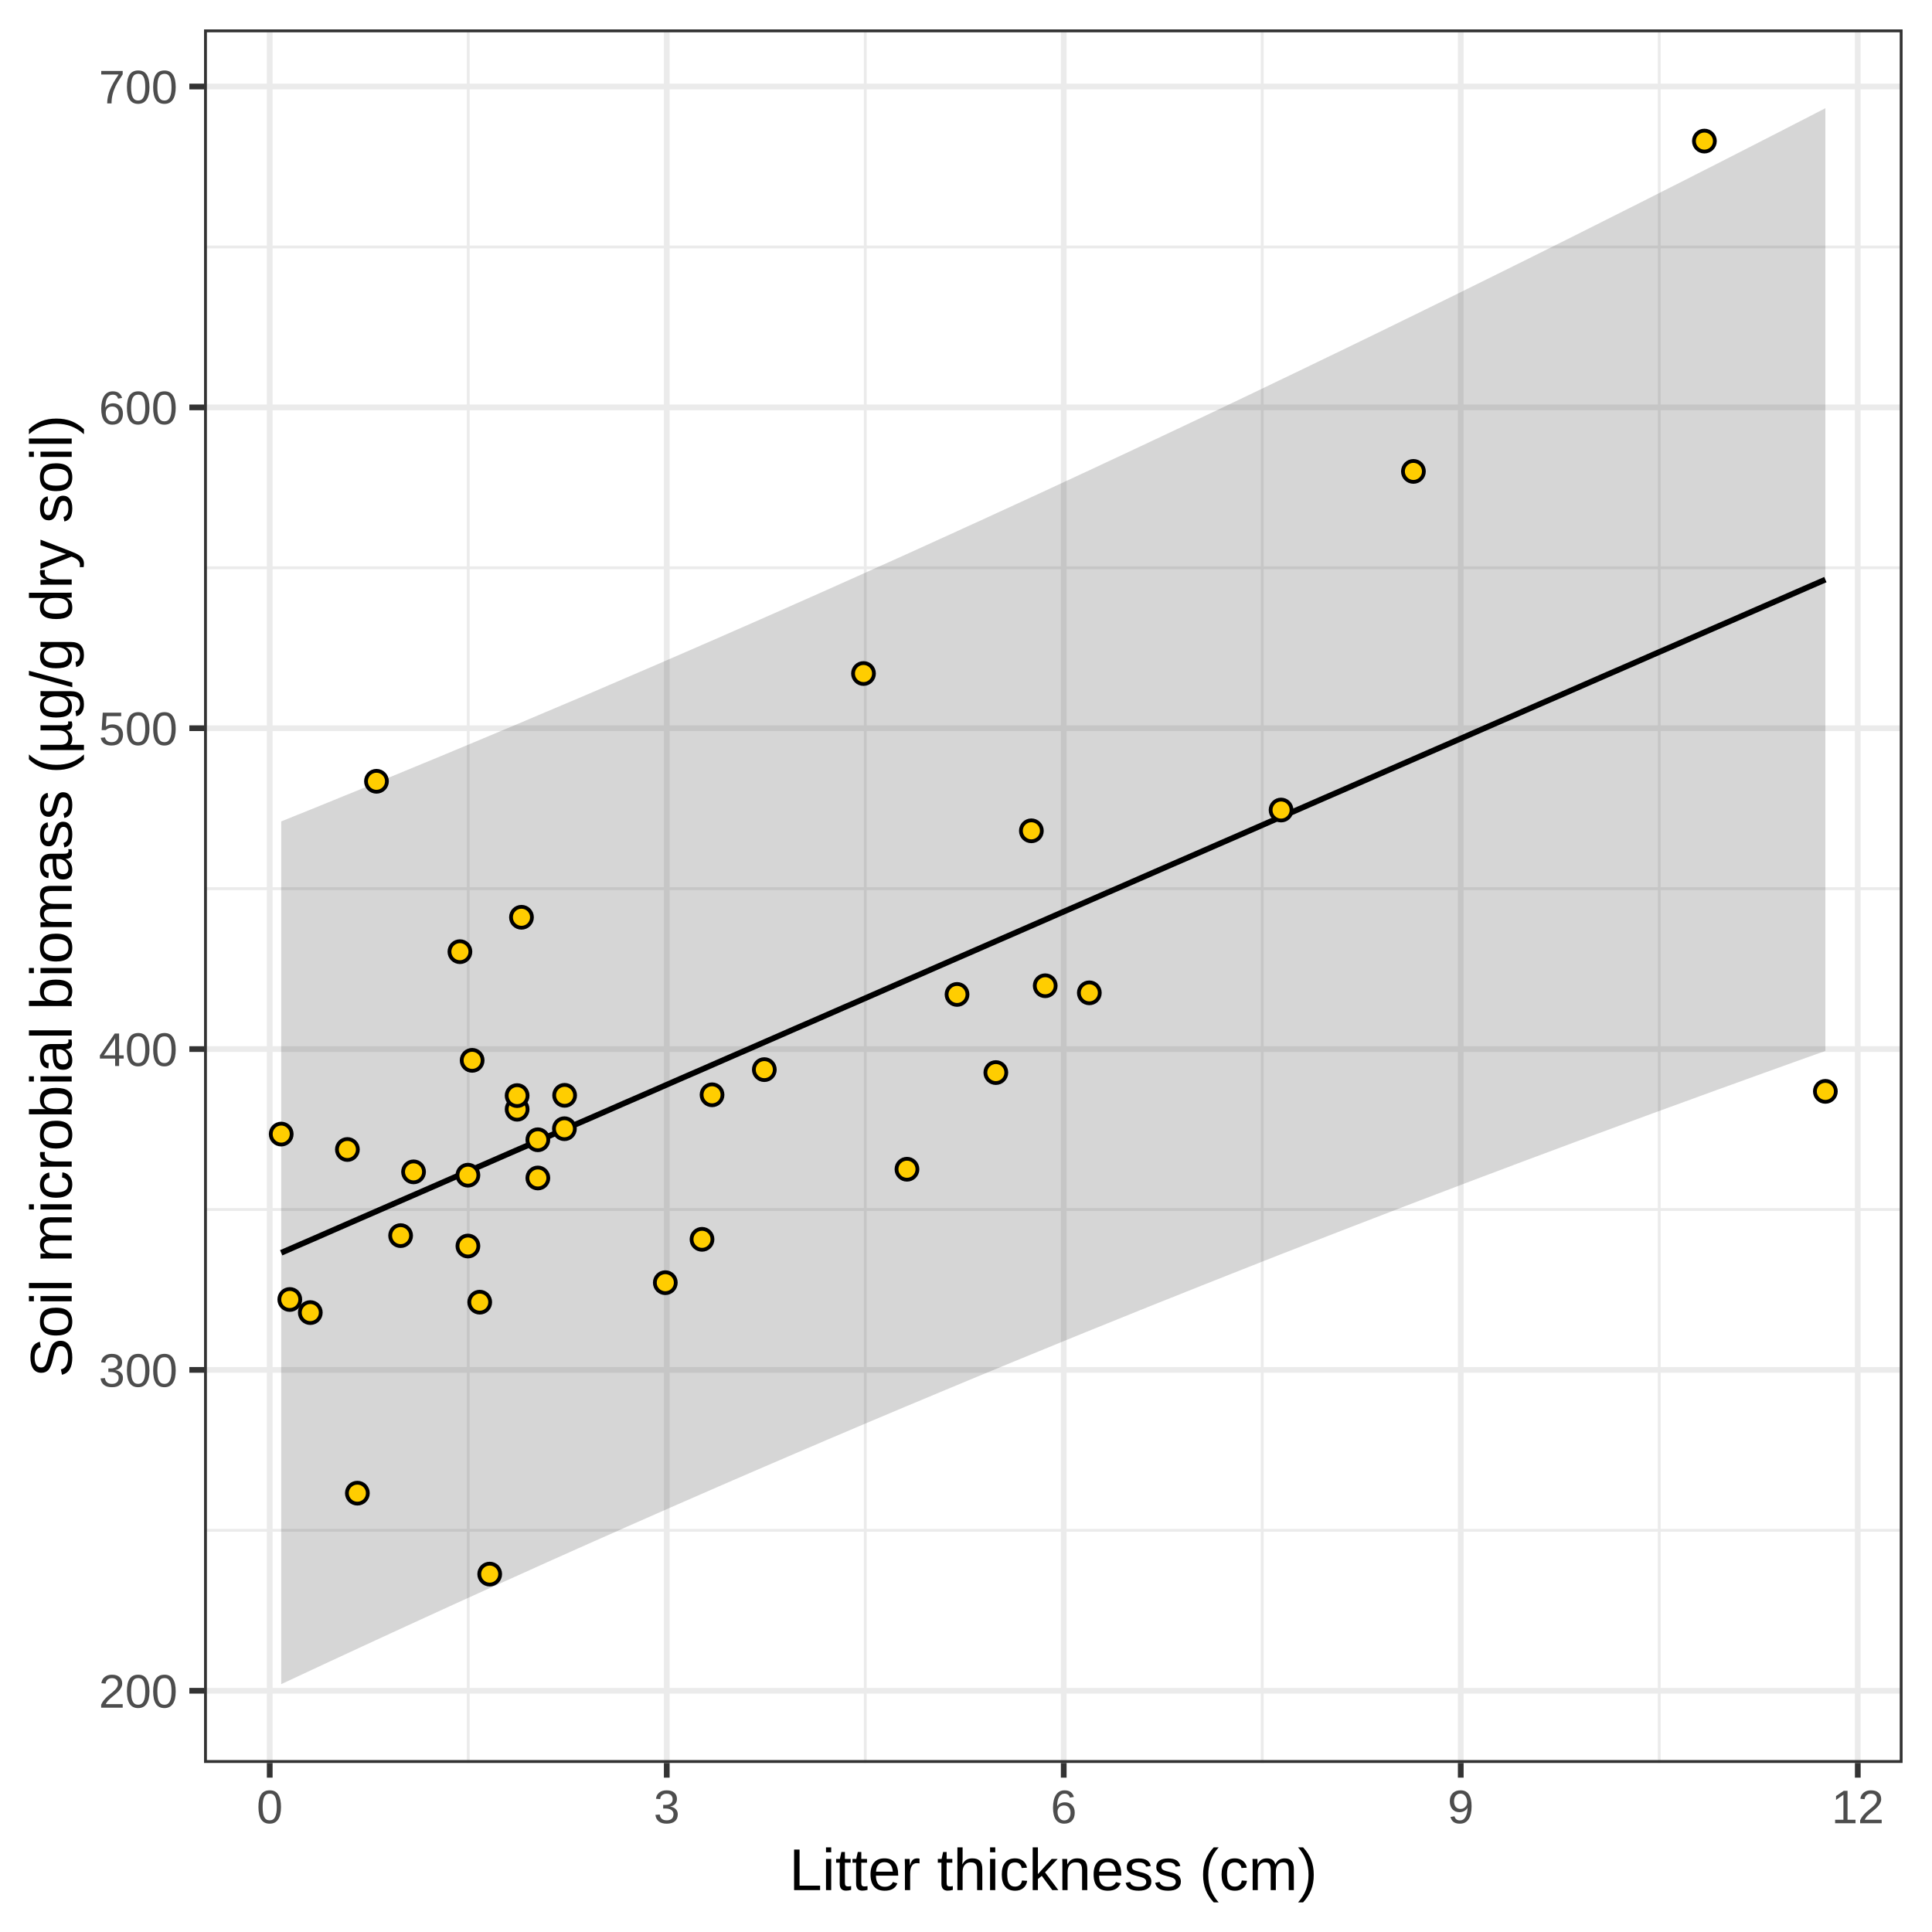
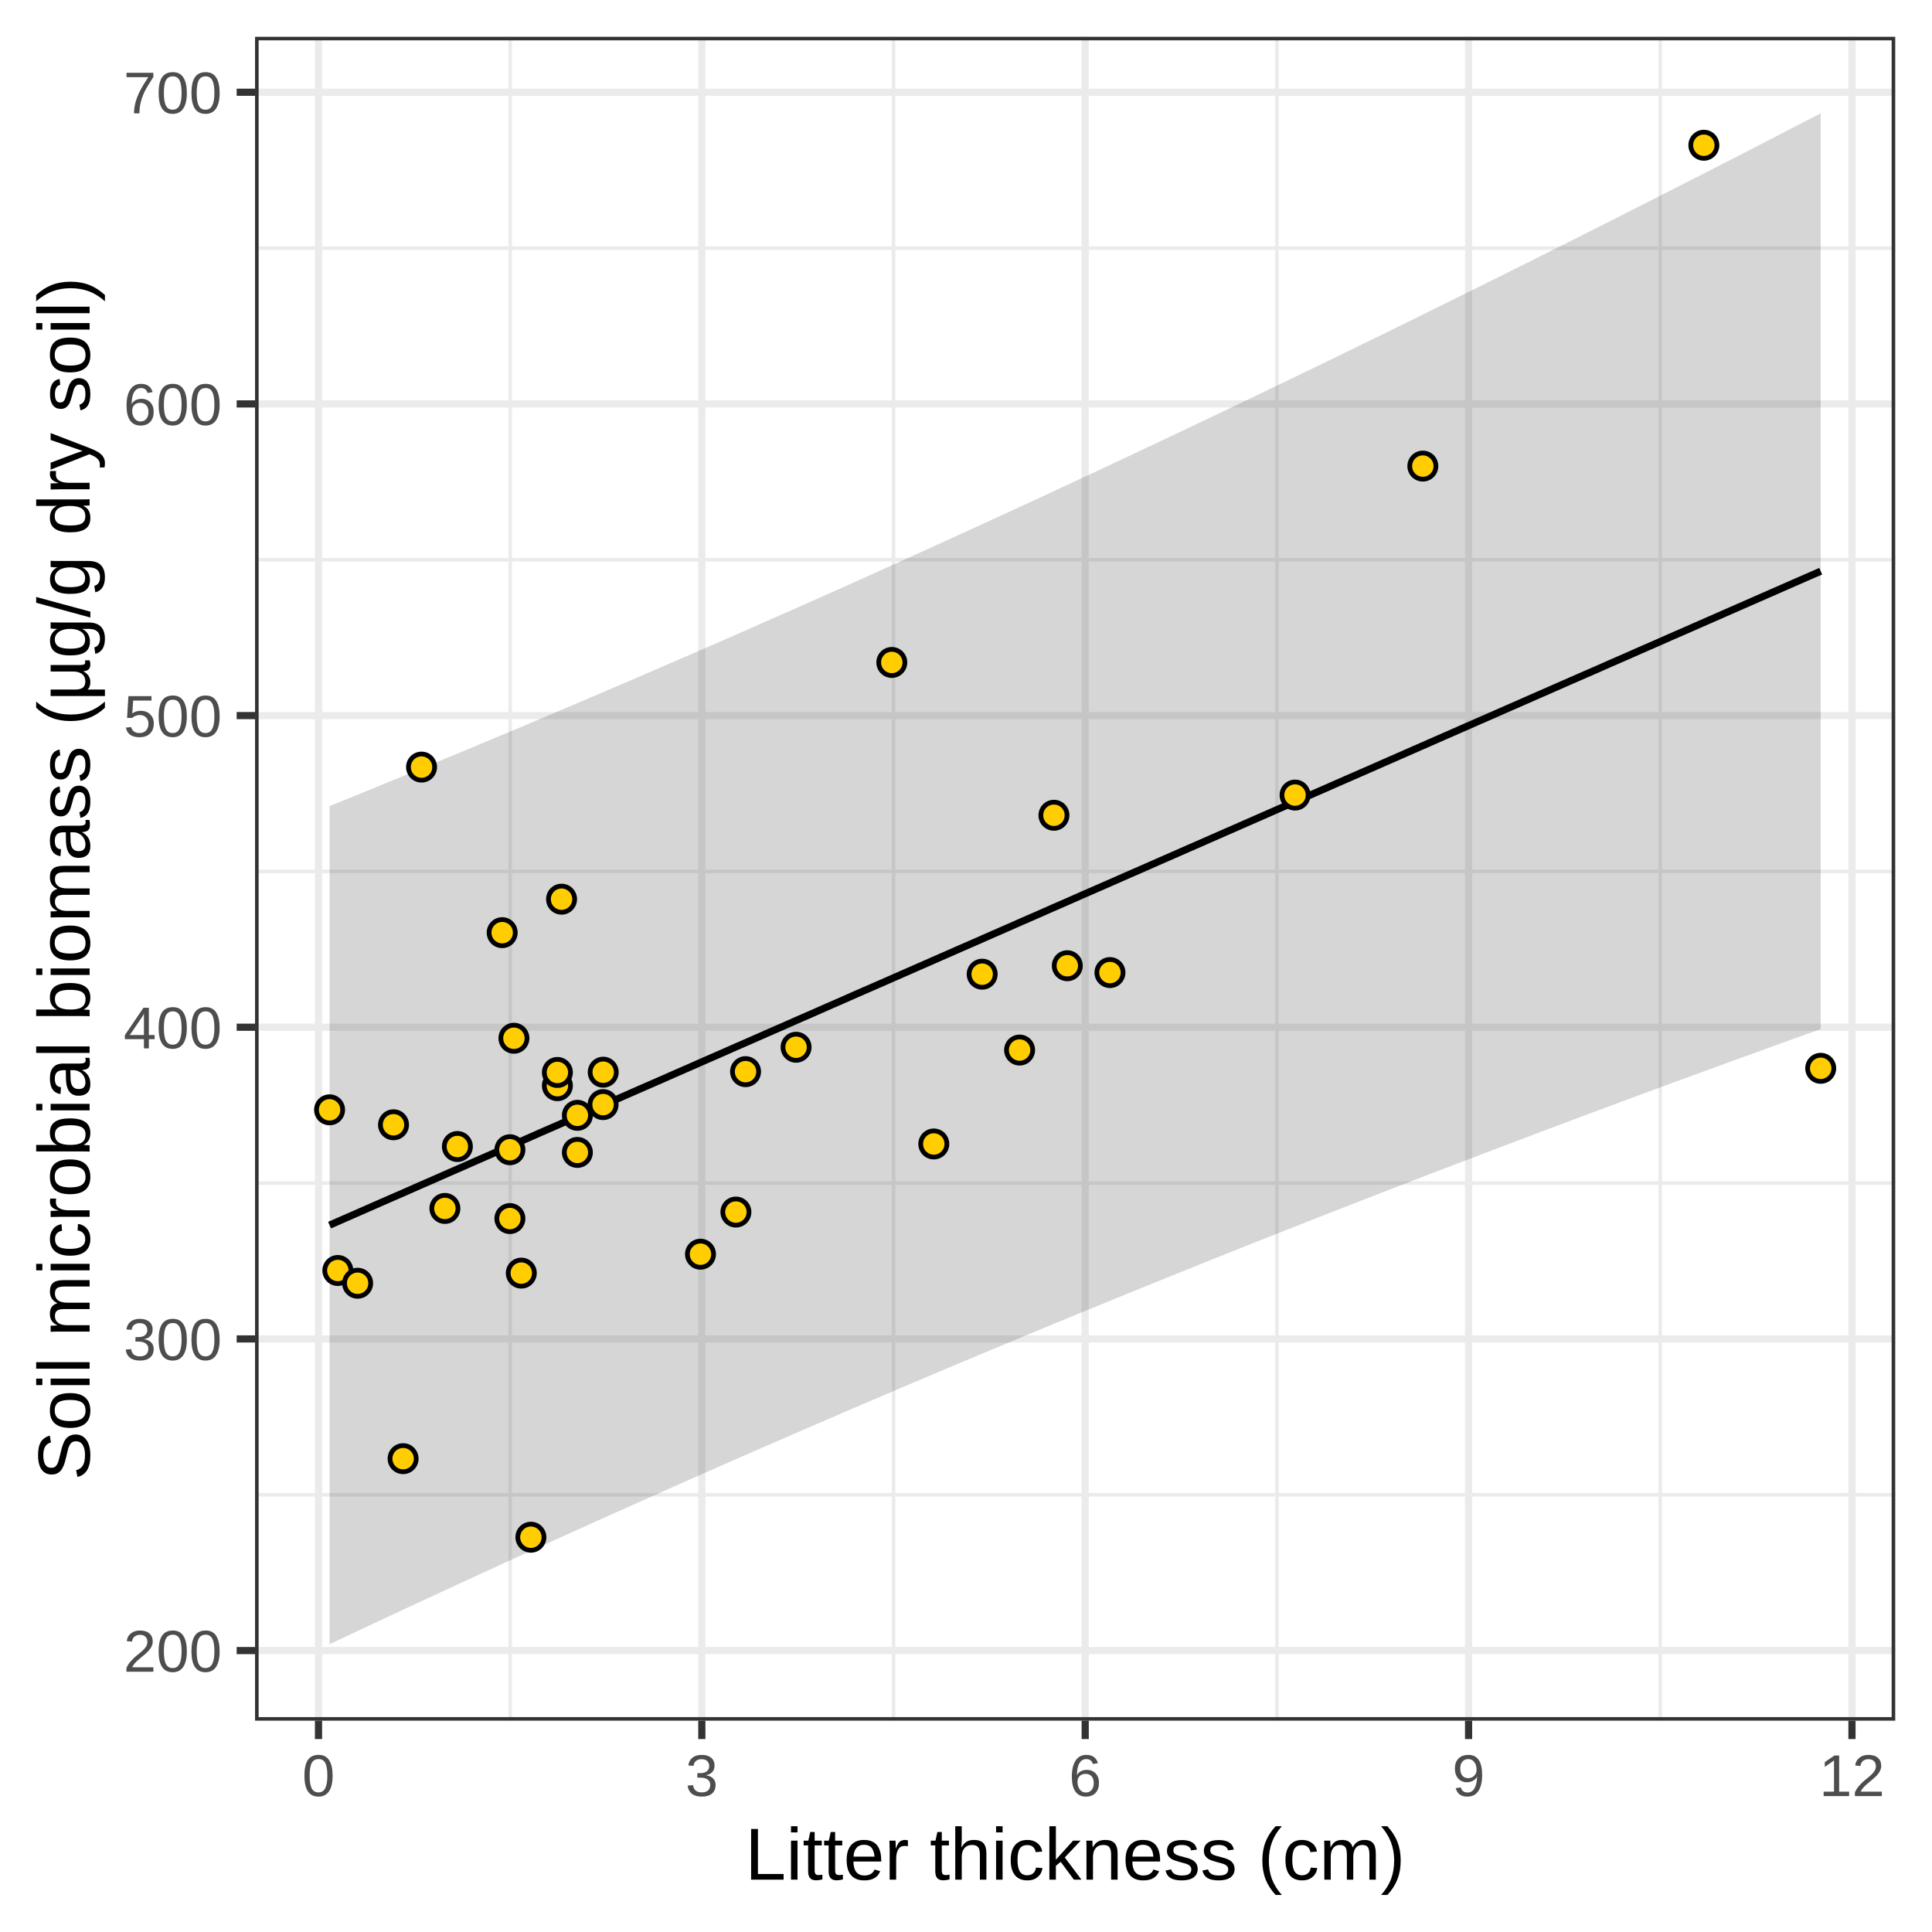
- <svg xmlns="http://www.w3.org/2000/svg" width="360.00pt" height="360.00pt" viewBox="0 0 360.00 360.00">
+ <svg xmlns="http://www.w3.org/2000/svg" width="288.00pt" height="288.00pt" viewBox="0 0 288.00 288.00">
  <g class="svglite">
    <defs>
      <style type="text/css">
    .svglite line, .svglite polyline, .svglite polygon, .svglite path, .svglite rect, .svglite circle {
      fill: none;
      stroke: #000000;
      stroke-linecap: round;
      stroke-linejoin: round;
      stroke-miterlimit: 10.00;
    }
    .svglite text {
      white-space: pre;
    }
    .svglite g.glyphgroup path {
      fill: inherit;
      stroke: none;
    }
  </style>
    </defs>
    <rect width="100%" height="100%" style="stroke: none; fill: #FFFFFF;" />
    <defs>
-       <clipPath id="cpMC4wMHwzNjAuMDB8MC4wMHwzNjAuMDA=">
-         <rect x="0.00" y="0.00" width="360.00" height="360.00" />
+       <clipPath id="cpMC4wMHwyODguMDB8MC4wMHwyODguMDA=">
+         <rect x="0.00" y="0.00" width="288.00" height="288.00" />
      </clipPath>
    </defs>
-     <g clip-path="url(#cpMC4wMHwzNjAuMDB8MC4wMHwzNjAuMDA=)">
-       <rect x="0.00" y="0.00" width="360.00" height="360.00" style="stroke-width: 1.07; stroke: #FFFFFF; fill: #FFFFFF;" />
+     <g clip-path="url(#cpMC4wMHwyODguMDB8MC4wMHwyODguMDA=)">
+       <rect x="0.00" y="0.00" width="288.00" height="288.00" style="stroke-width: 1.07; stroke: #FFFFFF; fill: #FFFFFF;" />
    </g>
    <defs>
-       <clipPath id="cpMzguMDJ8MzU0LjUyfDUuNDh8MzI4LjUw">
-         <rect x="38.02" y="5.48" width="316.50" height="323.02" />
+       <clipPath id="cpMzguMDJ8MjgyLjUyfDUuNDh8MjU2LjUw">
+         <rect x="38.02" y="5.48" width="244.50" height="251.02" />
      </clipPath>
    </defs>
-     <g clip-path="url(#cpMzguMDJ8MzU0LjUyfDUuNDh8MzI4LjUw)">
-       <rect x="38.02" y="5.48" width="316.50" height="323.02" style="stroke-width: 1.07; stroke: none; fill: #FFFFFF;" />
-       <polyline points="38.02,285.15 354.52,285.15 " style="stroke-width: 0.53; stroke: #EBEBEB; stroke-linecap: butt;" />
-       <polyline points="38.02,225.37 354.52,225.37 " style="stroke-width: 0.53; stroke: #EBEBEB; stroke-linecap: butt;" />
-       <polyline points="38.02,165.59 354.52,165.59 " style="stroke-width: 0.53; stroke: #EBEBEB; stroke-linecap: butt;" />
-       <polyline points="38.02,105.80 354.52,105.80 " style="stroke-width: 0.53; stroke: #EBEBEB; stroke-linecap: butt;" />
-       <polyline points="38.02,46.02 354.52,46.02 " style="stroke-width: 0.53; stroke: #EBEBEB; stroke-linecap: butt;" />
-       <polyline points="87.25,328.50 87.25,5.48 " style="stroke-width: 0.53; stroke: #EBEBEB; stroke-linecap: butt;" />
-       <polyline points="161.23,328.50 161.23,5.48 " style="stroke-width: 0.53; stroke: #EBEBEB; stroke-linecap: butt;" />
-       <polyline points="235.20,328.50 235.20,5.48 " style="stroke-width: 0.53; stroke: #EBEBEB; stroke-linecap: butt;" />
-       <polyline points="309.18,328.50 309.18,5.48 " style="stroke-width: 0.53; stroke: #EBEBEB; stroke-linecap: butt;" />
-       <polyline points="38.02,315.05 354.52,315.05 " style="stroke-width: 1.07; stroke: #EBEBEB; stroke-linecap: butt;" />
-       <polyline points="38.02,255.26 354.52,255.26 " style="stroke-width: 1.07; stroke: #EBEBEB; stroke-linecap: butt;" />
-       <polyline points="38.02,195.48 354.52,195.48 " style="stroke-width: 1.07; stroke: #EBEBEB; stroke-linecap: butt;" />
-       <polyline points="38.02,135.69 354.52,135.69 " style="stroke-width: 1.07; stroke: #EBEBEB; stroke-linecap: butt;" />
-       <polyline points="38.02,75.91 354.52,75.91 " style="stroke-width: 1.07; stroke: #EBEBEB; stroke-linecap: butt;" />
-       <polyline points="38.02,16.12 354.52,16.12 " style="stroke-width: 1.07; stroke: #EBEBEB; stroke-linecap: butt;" />
-       <polyline points="50.26,328.50 50.26,5.48 " style="stroke-width: 1.07; stroke: #EBEBEB; stroke-linecap: butt;" />
-       <polyline points="124.24,328.50 124.24,5.48 " style="stroke-width: 1.07; stroke: #EBEBEB; stroke-linecap: butt;" />
-       <polyline points="198.21,328.50 198.21,5.48 " style="stroke-width: 1.07; stroke: #EBEBEB; stroke-linecap: butt;" />
-       <polyline points="272.19,328.50 272.19,5.48 " style="stroke-width: 1.07; stroke: #EBEBEB; stroke-linecap: butt;" />
-       <polyline points="346.17,328.50 346.17,5.48 " style="stroke-width: 1.07; stroke: #EBEBEB; stroke-linecap: butt;" />
-       <polygon points="52.40,153.06 55.31,151.88 58.22,150.71 61.12,149.53 64.03,148.34 66.94,147.16 69.84,145.96 72.75,144.77 75.66,143.57 78.56,142.37 81.47,141.17 84.37,139.96 87.28,138.75 90.19,137.53 93.09,136.31 96.00,135.09 98.91,133.86 101.81,132.63 104.72,131.40 107.63,130.17 110.53,128.93 113.44,127.68 116.34,126.43 119.25,125.18 122.16,123.93 125.06,122.67 127.97,121.41 130.88,120.14 133.78,118.88 136.69,117.60 139.60,116.33 142.50,115.05 145.41,113.77 148.31,112.48 151.22,111.19 154.13,109.90 157.03,108.60 159.94,107.30 162.85,105.99 165.75,104.69 168.66,103.38 171.57,102.06 174.47,100.74 177.38,99.42 180.28,98.09 183.19,96.77 186.10,95.43 189.00,94.10 191.91,92.76 194.82,91.42 197.72,90.07 200.63,88.72 203.54,87.37 206.44,86.01 209.35,84.65 212.25,83.29 215.16,81.92 218.07,80.55 220.97,79.18 223.88,77.80 226.79,76.42 229.69,75.04 232.60,73.65 235.51,72.26 238.41,70.86 241.32,69.47 244.22,68.07 247.13,66.66 250.04,65.26 252.94,63.85 255.85,62.44 258.76,61.02 261.66,59.60 264.57,58.18 267.48,56.75 270.38,55.33 273.29,53.89 276.19,52.46 279.10,51.02 282.01,49.58 284.91,48.14 287.82,46.69 290.73,45.24 293.63,43.79 296.54,42.33 299.44,40.87 302.35,39.41 305.26,37.95 308.16,36.48 311.07,35.01 313.98,33.54 316.88,32.06 319.79,30.59 322.70,29.10 325.60,27.62 328.51,26.13 331.41,24.65 334.32,23.15 337.23,21.66 340.13,20.16 340.13,195.83 337.23,196.86 334.32,197.90 331.41,198.95 328.51,199.99 325.60,201.04 322.70,202.09 319.79,203.14 316.88,204.20 313.98,205.26 311.07,206.32 308.16,207.38 305.26,208.45 302.35,209.52 299.44,210.60 296.54,211.67 293.63,212.75 290.73,213.83 287.82,214.92 284.91,216.00 282.01,217.09 279.10,218.19 276.19,219.28 273.29,220.38 270.38,221.49 267.48,222.59 264.57,223.70 261.66,224.81 258.76,225.93 255.85,227.05 252.94,228.17 250.04,229.29 247.13,230.42 244.22,231.55 241.32,232.69 238.41,233.82 235.51,234.96 232.60,236.11 229.69,237.26 226.79,238.41 223.88,239.56 220.97,240.72 218.07,241.88 215.16,243.04 212.25,244.21 209.35,245.38 206.44,246.56 203.54,247.73 200.63,248.91 197.72,250.10 194.82,251.29 191.91,252.48 189.00,253.67 186.10,254.87 183.19,256.07 180.28,257.28 177.38,258.49 174.47,259.70 171.57,260.92 168.66,262.13 165.75,263.36 162.85,264.58 159.94,265.81 157.03,267.05 154.13,268.28 151.22,269.53 148.31,270.77 145.41,272.02 142.50,273.27 139.60,274.52 136.69,275.78 133.78,277.04 130.88,278.31 127.97,279.58 125.06,280.85 122.16,282.13 119.25,283.41 116.34,284.69 113.44,285.98 110.53,287.27 107.63,288.56 104.72,289.86 101.81,291.16 98.91,292.47 96.00,293.78 93.09,295.09 90.19,296.40 87.28,297.72 84.37,299.04 81.47,300.37 78.56,301.70 75.66,303.03 72.75,304.37 69.84,305.71 66.94,307.05 64.03,308.40 61.12,309.75 58.22,311.10 55.31,312.46 52.40,313.82 " style="stroke-width: 0.00; stroke: none; stroke-linecap: butt; fill: #333333; fill-opacity: 0.20;" />
-       <polyline points="52.40,153.06 55.31,151.88 58.22,150.71 61.12,149.53 64.03,148.34 66.94,147.16 69.84,145.96 72.75,144.77 75.66,143.57 78.56,142.37 81.47,141.17 84.37,139.96 87.28,138.75 90.19,137.53 93.09,136.31 96.00,135.09 98.91,133.86 101.81,132.63 104.72,131.40 107.63,130.17 110.53,128.93 113.44,127.68 116.34,126.43 119.25,125.18 122.16,123.93 125.06,122.67 127.97,121.41 130.88,120.14 133.78,118.88 136.69,117.60 139.60,116.33 142.50,115.05 145.41,113.77 148.31,112.48 151.22,111.19 154.13,109.90 157.03,108.60 159.94,107.30 162.85,105.99 165.75,104.69 168.66,103.38 171.57,102.06 174.47,100.74 177.38,99.42 180.28,98.09 183.19,96.77 186.10,95.43 189.00,94.10 191.91,92.76 194.82,91.42 197.72,90.07 200.63,88.72 203.54,87.37 206.44,86.01 209.35,84.65 212.25,83.29 215.16,81.92 218.07,80.55 220.97,79.18 223.88,77.80 226.79,76.42 229.69,75.04 232.60,73.65 235.51,72.26 238.41,70.86 241.32,69.47 244.22,68.07 247.13,66.66 250.04,65.26 252.94,63.85 255.85,62.44 258.76,61.02 261.66,59.60 264.57,58.18 267.48,56.75 270.38,55.33 273.29,53.89 276.19,52.46 279.10,51.02 282.01,49.58 284.91,48.14 287.82,46.69 290.73,45.24 293.63,43.79 296.54,42.33 299.44,40.87 302.35,39.41 305.26,37.95 308.16,36.48 311.07,35.01 313.98,33.54 316.88,32.06 319.79,30.59 322.70,29.10 325.60,27.62 328.51,26.13 331.41,24.65 334.32,23.15 337.23,21.66 340.13,20.16 " style="stroke-width: 1.07; stroke: none; stroke-linecap: butt;" />
-       <polyline points="340.13,195.83 337.23,196.86 334.32,197.90 331.41,198.95 328.51,199.99 325.60,201.04 322.70,202.09 319.79,203.14 316.88,204.20 313.98,205.26 311.07,206.32 308.16,207.38 305.26,208.45 302.35,209.52 299.44,210.60 296.54,211.67 293.63,212.75 290.73,213.83 287.82,214.92 284.91,216.00 282.01,217.09 279.10,218.19 276.19,219.28 273.29,220.38 270.38,221.49 267.48,222.59 264.57,223.70 261.66,224.81 258.76,225.93 255.85,227.05 252.94,228.17 250.04,229.29 247.13,230.42 244.22,231.55 241.32,232.69 238.41,233.82 235.51,234.96 232.60,236.11 229.69,237.26 226.79,238.41 223.88,239.56 220.97,240.72 218.07,241.88 215.16,243.04 212.25,244.21 209.35,245.38 206.44,246.56 203.54,247.73 200.63,248.91 197.72,250.10 194.82,251.29 191.91,252.48 189.00,253.67 186.10,254.87 183.19,256.07 180.28,257.28 177.38,258.49 174.47,259.70 171.57,260.92 168.66,262.13 165.75,263.36 162.85,264.58 159.94,265.81 157.03,267.05 154.13,268.28 151.22,269.53 148.31,270.77 145.41,272.02 142.50,273.27 139.60,274.52 136.69,275.78 133.78,277.04 130.88,278.31 127.97,279.58 125.06,280.85 122.16,282.13 119.25,283.41 116.34,284.69 113.44,285.98 110.53,287.27 107.63,288.56 104.72,289.86 101.81,291.16 98.91,292.47 96.00,293.78 93.09,295.09 90.19,296.40 87.28,297.72 84.37,299.04 81.47,300.37 78.56,301.70 75.66,303.03 72.75,304.37 69.84,305.71 66.94,307.05 64.03,308.40 61.12,309.75 58.22,311.10 55.31,312.46 52.40,313.82 " style="stroke-width: 1.07; stroke: none; stroke-linecap: butt;" />
-       <polyline points="52.40,233.44 55.31,232.17 58.22,230.91 61.12,229.64 64.03,228.37 66.94,227.10 69.84,225.84 72.75,224.57 75.66,223.30 78.56,222.04 81.47,220.77 84.37,219.50 87.28,218.23 90.19,216.97 93.09,215.70 96.00,214.43 98.91,213.17 101.81,211.90 104.72,210.63 107.63,209.36 110.53,208.10 113.44,206.83 116.34,205.56 119.25,204.30 122.16,203.03 125.06,201.76 127.97,200.49 130.88,199.23 133.78,197.96 136.69,196.69 139.60,195.43 142.50,194.16 145.41,192.89 148.31,191.62 151.22,190.36 154.13,189.09 157.03,187.82 159.94,186.56 162.85,185.29 165.75,184.02 168.66,182.75 171.57,181.49 174.47,180.22 177.38,178.95 180.28,177.69 183.19,176.42 186.10,175.15 189.00,173.89 191.91,172.62 194.82,171.35 197.72,170.08 200.63,168.82 203.54,167.55 206.44,166.28 209.35,165.02 212.25,163.75 215.16,162.48 218.07,161.21 220.97,159.95 223.88,158.68 226.79,157.41 229.69,156.15 232.60,154.88 235.51,153.61 238.41,152.34 241.32,151.08 244.22,149.81 247.13,148.54 250.04,147.28 252.94,146.01 255.85,144.74 258.76,143.47 261.66,142.21 264.57,140.94 267.48,139.67 270.38,138.41 273.29,137.14 276.19,135.87 279.10,134.60 282.01,133.34 284.91,132.07 287.82,130.80 290.73,129.54 293.63,128.27 296.54,127.00 299.44,125.73 302.35,124.47 305.26,123.20 308.16,121.93 311.07,120.67 313.98,119.40 316.88,118.13 319.79,116.86 322.70,115.60 325.60,114.33 328.51,113.06 331.41,111.80 334.32,110.53 337.23,109.26 340.13,108.00 " style="stroke-width: 1.07; stroke-linecap: butt;" />
-       <circle cx="52.40" cy="211.32" r="1.95" style="stroke-width: 0.71; fill: #FFCD00;" />
-       <circle cx="132.68" cy="204.00" r="1.95" style="stroke-width: 0.71; fill: #FFCD00;" />
-       <circle cx="178.33" cy="185.30" r="1.95" style="stroke-width: 0.71; fill: #FFCD00;" />
-       <circle cx="142.42" cy="199.31" r="1.95" style="stroke-width: 0.71; fill: #FFCD00;" />
-       <circle cx="130.81" cy="230.93" r="1.95" style="stroke-width: 0.71; fill: #FFCD00;" />
-       <circle cx="169.00" cy="217.87" r="1.95" style="stroke-width: 0.71; fill: #FFCD00;" />
-       <circle cx="202.98" cy="185.00" r="1.95" style="stroke-width: 0.71; fill: #FFCD00;" />
-       <circle cx="263.37" cy="87.84" r="1.95" style="stroke-width: 0.71; fill: #FFCD00;" />
-       <circle cx="77.06" cy="218.36" r="1.95" style="stroke-width: 0.71; fill: #FFCD00;" />
-       <circle cx="185.56" cy="199.86" r="1.95" style="stroke-width: 0.71; fill: #FFCD00;" />
-       <circle cx="89.39" cy="242.64" r="1.95" style="stroke-width: 0.71; fill: #FFCD00;" />
-       <circle cx="54.00" cy="242.14" r="1.95" style="stroke-width: 0.71; fill: #FFCD00;" />
-       <circle cx="96.36" cy="206.69" r="1.95" style="stroke-width: 0.71; fill: #FFCD00;" />
-       <circle cx="192.18" cy="154.81" r="1.95" style="stroke-width: 0.71; fill: #FFCD00;" />
-       <circle cx="66.59" cy="278.23" r="1.95" style="stroke-width: 0.71; fill: #FFCD00;" />
-       <circle cx="91.25" cy="293.31" r="1.95" style="stroke-width: 0.71; fill: #FFCD00;" />
-       <circle cx="100.22" cy="212.38" r="1.95" style="stroke-width: 0.71; fill: #FFCD00;" />
-       <circle cx="100.22" cy="219.50" r="1.95" style="stroke-width: 0.71; fill: #FFCD00;" />
-       <circle cx="194.76" cy="183.68" r="1.95" style="stroke-width: 0.71; fill: #FFCD00;" />
-       <circle cx="74.65" cy="230.24" r="1.95" style="stroke-width: 0.71; fill: #FFCD00;" />
-       <circle cx="87.19" cy="218.98" r="1.95" style="stroke-width: 0.71; fill: #FFCD00;" />
-       <circle cx="87.19" cy="232.18" r="1.95" style="stroke-width: 0.71; fill: #FFCD00;" />
-       <circle cx="317.59" cy="26.29" r="1.95" style="stroke-width: 0.71; fill: #FFCD00;" />
-       <circle cx="123.97" cy="239.01" r="1.95" style="stroke-width: 0.71; fill: #FFCD00;" />
-       <circle cx="57.82" cy="244.58" r="1.95" style="stroke-width: 0.71; fill: #FFCD00;" />
-       <circle cx="70.15" cy="145.58" r="1.95" style="stroke-width: 0.71; fill: #FFCD00;" />
-       <circle cx="160.90" cy="125.50" r="1.95" style="stroke-width: 0.71; fill: #FFCD00;" />
-       <circle cx="105.17" cy="210.32" r="1.95" style="stroke-width: 0.71; fill: #FFCD00;" />
-       <circle cx="238.71" cy="150.94" r="1.95" style="stroke-width: 0.71; fill: #FFCD00;" />
-       <circle cx="87.98" cy="197.58" r="1.95" style="stroke-width: 0.71; fill: #FFCD00;" />
-       <circle cx="85.70" cy="177.33" r="1.95" style="stroke-width: 0.71; fill: #FFCD00;" />
-       <circle cx="97.17" cy="170.92" r="1.95" style="stroke-width: 0.71; fill: #FFCD00;" />
-       <circle cx="105.21" cy="204.10" r="1.95" style="stroke-width: 0.71; fill: #FFCD00;" />
-       <circle cx="64.73" cy="214.19" r="1.95" style="stroke-width: 0.71; fill: #FFCD00;" />
-       <circle cx="96.36" cy="204.15" r="1.95" style="stroke-width: 0.71; fill: #FFCD00;" />
-       <circle cx="340.13" cy="203.36" r="1.95" style="stroke-width: 0.71; fill: #FFCD00;" />
-       <rect x="38.02" y="5.48" width="316.50" height="323.02" style="stroke-width: 1.07; stroke: #333333;" />
+     <g clip-path="url(#cpMzguMDJ8MjgyLjUyfDUuNDh8MjU2LjUw)">
+       <rect x="38.02" y="5.48" width="244.50" height="251.02" style="stroke-width: 1.07; stroke: none; fill: #FFFFFF;" />
+       <polyline points="38.02,222.82 282.52,222.82 " style="stroke-width: 0.53; stroke: #EBEBEB; stroke-linecap: butt;" />
+       <polyline points="38.02,176.36 282.52,176.36 " style="stroke-width: 0.53; stroke: #EBEBEB; stroke-linecap: butt;" />
+       <polyline points="38.02,129.90 282.52,129.90 " style="stroke-width: 0.53; stroke: #EBEBEB; stroke-linecap: butt;" />
+       <polyline points="38.02,83.44 282.52,83.44 " style="stroke-width: 0.53; stroke: #EBEBEB; stroke-linecap: butt;" />
+       <polyline points="38.02,36.98 282.52,36.98 " style="stroke-width: 0.53; stroke: #EBEBEB; stroke-linecap: butt;" />
+       <polyline points="76.05,256.50 76.05,5.48 " style="stroke-width: 0.53; stroke: #EBEBEB; stroke-linecap: butt;" />
+       <polyline points="133.20,256.50 133.20,5.48 " style="stroke-width: 0.53; stroke: #EBEBEB; stroke-linecap: butt;" />
+       <polyline points="190.35,256.50 190.35,5.48 " style="stroke-width: 0.53; stroke: #EBEBEB; stroke-linecap: butt;" />
+       <polyline points="247.49,256.50 247.49,5.48 " style="stroke-width: 0.53; stroke: #EBEBEB; stroke-linecap: butt;" />
+       <polyline points="38.02,246.05 282.52,246.05 " style="stroke-width: 1.07; stroke: #EBEBEB; stroke-linecap: butt;" />
+       <polyline points="38.02,199.59 282.52,199.59 " style="stroke-width: 1.07; stroke: #EBEBEB; stroke-linecap: butt;" />
+       <polyline points="38.02,153.13 282.52,153.13 " style="stroke-width: 1.07; stroke: #EBEBEB; stroke-linecap: butt;" />
+       <polyline points="38.02,106.67 282.52,106.67 " style="stroke-width: 1.07; stroke: #EBEBEB; stroke-linecap: butt;" />
+       <polyline points="38.02,60.21 282.52,60.21 " style="stroke-width: 1.07; stroke: #EBEBEB; stroke-linecap: butt;" />
+       <polyline points="38.02,13.75 282.52,13.75 " style="stroke-width: 1.07; stroke: #EBEBEB; stroke-linecap: butt;" />
+       <polyline points="47.48,256.50 47.48,5.48 " style="stroke-width: 1.07; stroke: #EBEBEB; stroke-linecap: butt;" />
+       <polyline points="104.62,256.50 104.62,5.48 " style="stroke-width: 1.07; stroke: #EBEBEB; stroke-linecap: butt;" />
+       <polyline points="161.77,256.50 161.77,5.48 " style="stroke-width: 1.07; stroke: #EBEBEB; stroke-linecap: butt;" />
+       <polyline points="218.92,256.50 218.92,5.48 " style="stroke-width: 1.07; stroke: #EBEBEB; stroke-linecap: butt;" />
+       <polyline points="276.07,256.50 276.07,5.48 " style="stroke-width: 1.07; stroke: #EBEBEB; stroke-linecap: butt;" />
+       <polygon points="49.13,120.16 51.38,119.25 53.62,118.34 55.87,117.42 58.11,116.50 60.36,115.58 62.60,114.65 64.85,113.72 67.09,112.79 69.34,111.86 71.58,110.92 73.83,109.98 76.07,109.04 78.32,108.10 80.56,107.15 82.81,106.20 85.05,105.25 87.30,104.29 89.55,103.33 91.79,102.37 94.04,101.41 96.28,100.44 98.53,99.47 100.77,98.50 103.02,97.53 105.26,96.55 107.51,95.57 109.75,94.59 112.00,93.60 114.24,92.61 116.49,91.62 118.73,90.63 120.98,89.63 123.22,88.63 125.47,87.63 127.71,86.62 129.96,85.61 132.20,84.60 134.45,83.59 136.69,82.57 138.94,81.55 141.18,80.53 143.43,79.51 145.68,78.48 147.92,77.45 150.17,76.42 152.41,75.38 154.66,74.35 156.90,73.30 159.15,72.26 161.39,71.21 163.64,70.17 165.88,69.11 168.13,68.06 170.37,67.00 172.62,65.94 174.86,64.88 177.11,63.82 179.35,62.75 181.60,61.68 183.84,60.61 186.09,59.53 188.33,58.45 190.58,57.37 192.82,56.29 195.07,55.21 197.32,54.12 199.56,53.03 201.81,51.93 204.05,50.84 206.30,49.74 208.54,48.64 210.79,47.54 213.03,46.43 215.28,45.32 217.52,44.21 219.77,43.10 222.01,41.99 224.26,40.87 226.50,39.75 228.75,38.63 230.99,37.50 233.24,36.38 235.48,35.25 237.73,34.12 239.97,32.99 242.22,31.85 244.46,30.71 246.71,29.57 248.95,28.43 251.20,27.28 253.45,26.14 255.69,24.99 257.94,23.84 260.18,22.69 262.43,21.53 264.67,20.37 266.92,19.21 269.16,18.05 271.41,16.89 271.41,153.40 269.16,154.21 266.92,155.01 264.67,155.82 262.43,156.64 260.18,157.45 257.94,158.27 255.69,159.09 253.45,159.91 251.20,160.73 248.95,161.55 246.71,162.38 244.46,163.21 242.22,164.04 239.97,164.88 237.73,165.71 235.48,166.55 233.24,167.39 230.99,168.23 228.75,169.08 226.50,169.93 224.26,170.78 222.01,171.63 219.77,172.48 217.52,173.34 215.28,174.20 213.03,175.06 210.79,175.93 208.54,176.79 206.30,177.66 204.05,178.53 201.81,179.41 199.56,180.28 197.32,181.16 195.07,182.04 192.82,182.93 190.58,183.81 188.33,184.70 186.09,185.59 183.84,186.49 181.60,187.39 179.35,188.28 177.11,189.19 174.86,190.09 172.62,191.00 170.37,191.91 168.13,192.82 165.88,193.74 163.64,194.65 161.39,195.57 159.15,196.50 156.90,197.42 154.66,198.35 152.41,199.28 150.17,200.22 147.92,201.15 145.68,202.09 143.43,203.04 141.18,203.98 138.94,204.93 136.69,205.88 134.45,206.83 132.20,207.79 129.96,208.75 127.71,209.71 125.47,210.67 123.22,211.64 120.98,212.61 118.73,213.58 116.49,214.56 114.24,215.53 112.00,216.51 109.75,217.50 107.51,218.48 105.26,219.47 103.02,220.46 100.77,221.46 98.53,222.46 96.28,223.46 94.04,224.46 91.79,225.47 89.55,226.47 87.30,227.49 85.05,228.50 82.81,229.52 80.56,230.54 78.32,231.56 76.07,232.58 73.83,233.61 71.58,234.64 69.34,235.67 67.09,236.71 64.85,237.75 62.60,238.79 60.36,239.83 58.11,240.88 55.87,241.93 53.62,242.98 51.38,244.04 49.13,245.09 " style="stroke-width: 0.00; stroke: none; stroke-linecap: butt; fill: #333333; fill-opacity: 0.20;" />
+       <polyline points="49.13,120.16 51.38,119.25 53.62,118.34 55.87,117.42 58.11,116.50 60.36,115.58 62.60,114.65 64.85,113.72 67.09,112.79 69.34,111.86 71.58,110.92 73.83,109.98 76.07,109.04 78.32,108.10 80.56,107.15 82.81,106.20 85.05,105.25 87.30,104.29 89.55,103.33 91.79,102.37 94.04,101.41 96.28,100.44 98.53,99.47 100.77,98.50 103.02,97.53 105.26,96.55 107.51,95.57 109.75,94.59 112.00,93.60 114.24,92.61 116.49,91.62 118.73,90.63 120.98,89.63 123.22,88.63 125.47,87.63 127.71,86.62 129.96,85.61 132.20,84.60 134.45,83.59 136.69,82.57 138.94,81.55 141.18,80.53 143.43,79.51 145.68,78.48 147.92,77.45 150.17,76.42 152.41,75.38 154.66,74.35 156.90,73.30 159.15,72.26 161.39,71.21 163.64,70.17 165.88,69.11 168.13,68.06 170.37,67.00 172.62,65.94 174.86,64.88 177.11,63.82 179.35,62.75 181.60,61.68 183.84,60.61 186.09,59.53 188.33,58.45 190.58,57.37 192.82,56.29 195.07,55.21 197.32,54.12 199.56,53.03 201.81,51.93 204.05,50.84 206.30,49.74 208.54,48.64 210.79,47.54 213.03,46.43 215.28,45.32 217.52,44.21 219.77,43.10 222.01,41.99 224.26,40.87 226.50,39.75 228.75,38.63 230.99,37.50 233.24,36.38 235.48,35.25 237.73,34.12 239.97,32.99 242.22,31.85 244.46,30.71 246.71,29.57 248.95,28.43 251.20,27.28 253.45,26.14 255.69,24.99 257.94,23.84 260.18,22.69 262.43,21.53 264.67,20.37 266.92,19.21 269.16,18.05 271.41,16.89 " style="stroke-width: 1.07; stroke: none; stroke-linecap: butt;" />
+       <polyline points="271.41,153.40 269.16,154.21 266.92,155.01 264.67,155.82 262.43,156.64 260.18,157.45 257.94,158.27 255.69,159.09 253.45,159.91 251.20,160.73 248.95,161.55 246.71,162.38 244.46,163.21 242.22,164.04 239.97,164.88 237.73,165.71 235.48,166.55 233.24,167.39 230.99,168.23 228.75,169.08 226.50,169.93 224.26,170.78 222.01,171.63 219.77,172.48 217.52,173.34 215.28,174.20 213.03,175.06 210.79,175.93 208.54,176.79 206.30,177.66 204.05,178.53 201.81,179.41 199.56,180.28 197.32,181.16 195.07,182.04 192.82,182.93 190.58,183.81 188.33,184.70 186.09,185.59 183.84,186.49 181.60,187.39 179.35,188.28 177.11,189.19 174.86,190.09 172.62,191.00 170.37,191.91 168.13,192.82 165.88,193.74 163.64,194.65 161.39,195.57 159.15,196.50 156.90,197.42 154.66,198.35 152.41,199.28 150.17,200.22 147.92,201.15 145.68,202.09 143.43,203.04 141.18,203.98 138.94,204.93 136.69,205.88 134.45,206.83 132.20,207.79 129.96,208.75 127.71,209.71 125.47,210.67 123.22,211.64 120.98,212.61 118.73,213.58 116.49,214.56 114.24,215.53 112.00,216.51 109.75,217.50 107.51,218.48 105.26,219.47 103.02,220.46 100.77,221.46 98.53,222.46 96.28,223.46 94.04,224.46 91.79,225.47 89.55,226.47 87.30,227.49 85.05,228.50 82.81,229.52 80.56,230.54 78.32,231.56 76.07,232.58 73.83,233.61 71.58,234.64 69.34,235.67 67.09,236.71 64.85,237.75 62.60,238.79 60.36,239.83 58.11,240.88 55.87,241.93 53.62,242.98 51.38,244.04 49.13,245.09 " style="stroke-width: 1.07; stroke: none; stroke-linecap: butt;" />
+       <polyline points="49.13,182.63 51.38,181.64 53.62,180.66 55.87,179.67 58.11,178.69 60.36,177.71 62.60,176.72 64.85,175.74 67.09,174.75 69.34,173.77 71.58,172.78 73.83,171.80 76.07,170.81 78.32,169.83 80.56,168.84 82.81,167.86 85.05,166.87 87.30,165.89 89.55,164.90 91.79,163.92 94.04,162.93 96.28,161.95 98.53,160.97 100.77,159.98 103.02,159.00 105.26,158.01 107.51,157.03 109.75,156.04 112.00,155.06 114.24,154.07 116.49,153.09 118.73,152.10 120.98,151.12 123.22,150.13 125.47,149.15 127.71,148.16 129.96,147.18 132.20,146.20 134.45,145.21 136.69,144.23 138.94,143.24 141.18,142.26 143.43,141.27 145.68,140.29 147.92,139.30 150.17,138.32 152.41,137.33 154.66,136.35 156.90,135.36 159.15,134.38 161.39,133.39 163.64,132.41 165.88,131.43 168.13,130.44 170.37,129.46 172.62,128.47 174.86,127.49 177.11,126.50 179.35,125.52 181.60,124.53 183.84,123.55 186.09,122.56 188.33,121.58 190.58,120.59 192.82,119.61 195.07,118.62 197.32,117.64 199.56,116.65 201.81,115.67 204.05,114.69 206.30,113.70 208.54,112.72 210.79,111.73 213.03,110.75 215.28,109.76 217.52,108.78 219.77,107.79 222.01,106.81 224.26,105.82 226.50,104.84 228.75,103.85 230.99,102.87 233.24,101.88 235.48,100.90 237.73,99.92 239.97,98.93 242.22,97.95 244.46,96.96 246.71,95.98 248.95,94.99 251.20,94.01 253.45,93.02 255.69,92.04 257.94,91.05 260.18,90.07 262.43,89.08 264.67,88.10 266.92,87.11 269.16,86.13 271.41,85.15 " style="stroke-width: 1.07; stroke-linecap: butt;" />
+       <circle cx="49.13" cy="165.44" r="1.95" style="stroke-width: 0.71; fill: #FFCD00;" />
+       <circle cx="111.14" cy="159.75" r="1.95" style="stroke-width: 0.71; fill: #FFCD00;" />
+       <circle cx="146.41" cy="145.22" r="1.95" style="stroke-width: 0.71; fill: #FFCD00;" />
+       <circle cx="118.67" cy="156.11" r="1.95" style="stroke-width: 0.71; fill: #FFCD00;" />
+       <circle cx="109.70" cy="180.68" r="1.95" style="stroke-width: 0.71; fill: #FFCD00;" />
+       <circle cx="139.20" cy="170.53" r="1.95" style="stroke-width: 0.71; fill: #FFCD00;" />
+       <circle cx="165.46" cy="144.98" r="1.95" style="stroke-width: 0.71; fill: #FFCD00;" />
+       <circle cx="212.10" cy="69.48" r="1.95" style="stroke-width: 0.71; fill: #FFCD00;" />
+       <circle cx="68.18" cy="170.91" r="1.95" style="stroke-width: 0.71; fill: #FFCD00;" />
+       <circle cx="151.99" cy="156.53" r="1.95" style="stroke-width: 0.71; fill: #FFCD00;" />
+       <circle cx="77.71" cy="189.78" r="1.95" style="stroke-width: 0.71; fill: #FFCD00;" />
+       <circle cx="50.36" cy="189.39" r="1.95" style="stroke-width: 0.71; fill: #FFCD00;" />
+       <circle cx="83.09" cy="161.84" r="1.95" style="stroke-width: 0.71; fill: #FFCD00;" />
+       <circle cx="157.11" cy="121.53" r="1.95" style="stroke-width: 0.71; fill: #FFCD00;" />
+       <circle cx="60.09" cy="217.44" r="1.95" style="stroke-width: 0.71; fill: #FFCD00;" />
+       <circle cx="79.14" cy="229.15" r="1.95" style="stroke-width: 0.71; fill: #FFCD00;" />
+       <circle cx="86.07" cy="166.26" r="1.95" style="stroke-width: 0.71; fill: #FFCD00;" />
+       <circle cx="86.07" cy="171.79" r="1.95" style="stroke-width: 0.71; fill: #FFCD00;" />
+       <circle cx="159.10" cy="143.96" r="1.95" style="stroke-width: 0.71; fill: #FFCD00;" />
+       <circle cx="66.32" cy="180.14" r="1.95" style="stroke-width: 0.71; fill: #FFCD00;" />
+       <circle cx="76.01" cy="171.39" r="1.95" style="stroke-width: 0.71; fill: #FFCD00;" />
+       <circle cx="76.01" cy="181.65" r="1.95" style="stroke-width: 0.71; fill: #FFCD00;" />
+       <circle cx="253.99" cy="21.65" r="1.95" style="stroke-width: 0.71; fill: #FFCD00;" />
+       <circle cx="104.42" cy="186.96" r="1.95" style="stroke-width: 0.71; fill: #FFCD00;" />
+       <circle cx="53.31" cy="191.29" r="1.95" style="stroke-width: 0.71; fill: #FFCD00;" />
+       <circle cx="62.84" cy="114.35" r="1.95" style="stroke-width: 0.71; fill: #FFCD00;" />
+       <circle cx="132.94" cy="98.75" r="1.95" style="stroke-width: 0.71; fill: #FFCD00;" />
+       <circle cx="89.90" cy="164.66" r="1.95" style="stroke-width: 0.71; fill: #FFCD00;" />
+       <circle cx="193.05" cy="118.52" r="1.95" style="stroke-width: 0.71; fill: #FFCD00;" />
+       <circle cx="76.61" cy="154.77" r="1.95" style="stroke-width: 0.71; fill: #FFCD00;" />
+       <circle cx="74.86" cy="139.03" r="1.95" style="stroke-width: 0.71; fill: #FFCD00;" />
+       <circle cx="83.71" cy="134.04" r="1.95" style="stroke-width: 0.71; fill: #FFCD00;" />
+       <circle cx="89.92" cy="159.83" r="1.95" style="stroke-width: 0.71; fill: #FFCD00;" />
+       <circle cx="58.66" cy="167.67" r="1.95" style="stroke-width: 0.71; fill: #FFCD00;" />
+       <circle cx="83.09" cy="159.87" r="1.95" style="stroke-width: 0.71; fill: #FFCD00;" />
+       <circle cx="271.41" cy="159.25" r="1.95" style="stroke-width: 0.71; fill: #FFCD00;" />
+       <rect x="38.02" y="5.48" width="244.50" height="251.02" style="stroke-width: 1.07; stroke: #333333;" />
    </g>
-     <g clip-path="url(#cpMC4wMHwzNjAuMDB8MC4wMHwzNjAuMDA=)">
-       <text x="33.09" y="318.20" text-anchor="end" style="font-size: 8.80px;fill: #4D4D4D; font-family: &quot;Arial&quot;;" textLength="14.67px" lengthAdjust="spacingAndGlyphs">200</text>
-       <text x="33.09" y="258.41" text-anchor="end" style="font-size: 8.80px;fill: #4D4D4D; font-family: &quot;Arial&quot;;" textLength="14.67px" lengthAdjust="spacingAndGlyphs">300</text>
-       <text x="33.09" y="198.63" text-anchor="end" style="font-size: 8.80px;fill: #4D4D4D; font-family: &quot;Arial&quot;;" textLength="14.67px" lengthAdjust="spacingAndGlyphs">400</text>
-       <text x="33.09" y="138.84" text-anchor="end" style="font-size: 8.80px;fill: #4D4D4D; font-family: &quot;Arial&quot;;" textLength="14.67px" lengthAdjust="spacingAndGlyphs">500</text>
-       <text x="33.09" y="79.06" text-anchor="end" style="font-size: 8.80px;fill: #4D4D4D; font-family: &quot;Arial&quot;;" textLength="14.67px" lengthAdjust="spacingAndGlyphs">600</text>
-       <text x="33.09" y="19.27" text-anchor="end" style="font-size: 8.80px;fill: #4D4D4D; font-family: &quot;Arial&quot;;" textLength="14.67px" lengthAdjust="spacingAndGlyphs">700</text>
-       <polyline points="35.28,315.05 38.02,315.05 " style="stroke-width: 1.07; stroke: #333333; stroke-linecap: butt;" />
-       <polyline points="35.28,255.26 38.02,255.26 " style="stroke-width: 1.07; stroke: #333333; stroke-linecap: butt;" />
-       <polyline points="35.28,195.48 38.02,195.48 " style="stroke-width: 1.07; stroke: #333333; stroke-linecap: butt;" />
-       <polyline points="35.28,135.69 38.02,135.69 " style="stroke-width: 1.07; stroke: #333333; stroke-linecap: butt;" />
-       <polyline points="35.28,75.91 38.02,75.91 " style="stroke-width: 1.07; stroke: #333333; stroke-linecap: butt;" />
-       <polyline points="35.28,16.12 38.02,16.12 " style="stroke-width: 1.07; stroke: #333333; stroke-linecap: butt;" />
-       <polyline points="50.26,331.24 50.26,328.50 " style="stroke-width: 1.07; stroke: #333333; stroke-linecap: butt;" />
-       <polyline points="124.24,331.24 124.24,328.50 " style="stroke-width: 1.07; stroke: #333333; stroke-linecap: butt;" />
-       <polyline points="198.21,331.24 198.21,328.50 " style="stroke-width: 1.07; stroke: #333333; stroke-linecap: butt;" />
-       <polyline points="272.19,331.24 272.19,328.50 " style="stroke-width: 1.07; stroke: #333333; stroke-linecap: butt;" />
-       <polyline points="346.17,331.24 346.17,328.50 " style="stroke-width: 1.07; stroke: #333333; stroke-linecap: butt;" />
-       <text x="50.26" y="339.74" text-anchor="middle" style="font-size: 8.80px;fill: #4D4D4D; font-family: &quot;Arial&quot;;" textLength="4.89px" lengthAdjust="spacingAndGlyphs">0</text>
-       <text x="124.24" y="339.74" text-anchor="middle" style="font-size: 8.80px;fill: #4D4D4D; font-family: &quot;Arial&quot;;" textLength="4.89px" lengthAdjust="spacingAndGlyphs">3</text>
-       <text x="198.21" y="339.74" text-anchor="middle" style="font-size: 8.80px;fill: #4D4D4D; font-family: &quot;Arial&quot;;" textLength="4.89px" lengthAdjust="spacingAndGlyphs">6</text>
-       <text x="272.19" y="339.74" text-anchor="middle" style="font-size: 8.80px;fill: #4D4D4D; font-family: &quot;Arial&quot;;" textLength="4.89px" lengthAdjust="spacingAndGlyphs">9</text>
-       <text x="346.17" y="339.74" text-anchor="middle" style="font-size: 8.80px;fill: #4D4D4D; font-family: &quot;Arial&quot;;" textLength="9.78px" lengthAdjust="spacingAndGlyphs">12</text>
-       <text x="196.27" y="352.20" text-anchor="middle" style="font-size: 11.00px; font-family: &quot;Arial&quot;;" textLength="98.44px" lengthAdjust="spacingAndGlyphs">Litter thickness (cm)</text>
-       <text transform="translate(13.36,166.99) rotate(-90)" text-anchor="middle" style="font-size: 11.00px; font-family: &quot;Arial&quot;;" textLength="179.38px" lengthAdjust="spacingAndGlyphs">Soil microbial biomass (µg/g dry soil)</text>
+     <g clip-path="url(#cpMC4wMHwyODguMDB8MC4wMHwyODguMDA=)">
+       <text x="33.09" y="249.20" text-anchor="end" style="font-size: 8.80px;fill: #4D4D4D; font-family: &quot;Arial&quot;;" textLength="14.67px" lengthAdjust="spacingAndGlyphs">200</text>
+       <text x="33.09" y="202.74" text-anchor="end" style="font-size: 8.80px;fill: #4D4D4D; font-family: &quot;Arial&quot;;" textLength="14.67px" lengthAdjust="spacingAndGlyphs">300</text>
+       <text x="33.09" y="156.28" text-anchor="end" style="font-size: 8.80px;fill: #4D4D4D; font-family: &quot;Arial&quot;;" textLength="14.67px" lengthAdjust="spacingAndGlyphs">400</text>
+       <text x="33.09" y="109.82" text-anchor="end" style="font-size: 8.80px;fill: #4D4D4D; font-family: &quot;Arial&quot;;" textLength="14.67px" lengthAdjust="spacingAndGlyphs">500</text>
+       <text x="33.09" y="63.36" text-anchor="end" style="font-size: 8.80px;fill: #4D4D4D; font-family: &quot;Arial&quot;;" textLength="14.67px" lengthAdjust="spacingAndGlyphs">600</text>
+       <text x="33.09" y="16.90" text-anchor="end" style="font-size: 8.80px;fill: #4D4D4D; font-family: &quot;Arial&quot;;" textLength="14.67px" lengthAdjust="spacingAndGlyphs">700</text>
+       <polyline points="35.28,246.05 38.02,246.05 " style="stroke-width: 1.07; stroke: #333333; stroke-linecap: butt;" />
+       <polyline points="35.28,199.59 38.02,199.59 " style="stroke-width: 1.07; stroke: #333333; stroke-linecap: butt;" />
+       <polyline points="35.28,153.13 38.02,153.13 " style="stroke-width: 1.07; stroke: #333333; stroke-linecap: butt;" />
+       <polyline points="35.28,106.67 38.02,106.67 " style="stroke-width: 1.07; stroke: #333333; stroke-linecap: butt;" />
+       <polyline points="35.28,60.21 38.02,60.21 " style="stroke-width: 1.07; stroke: #333333; stroke-linecap: butt;" />
+       <polyline points="35.28,13.75 38.02,13.75 " style="stroke-width: 1.07; stroke: #333333; stroke-linecap: butt;" />
+       <polyline points="47.48,259.24 47.48,256.50 " style="stroke-width: 1.07; stroke: #333333; stroke-linecap: butt;" />
+       <polyline points="104.62,259.24 104.62,256.50 " style="stroke-width: 1.07; stroke: #333333; stroke-linecap: butt;" />
+       <polyline points="161.77,259.24 161.77,256.50 " style="stroke-width: 1.07; stroke: #333333; stroke-linecap: butt;" />
+       <polyline points="218.92,259.24 218.92,256.50 " style="stroke-width: 1.07; stroke: #333333; stroke-linecap: butt;" />
+       <polyline points="276.07,259.24 276.07,256.50 " style="stroke-width: 1.07; stroke: #333333; stroke-linecap: butt;" />
+       <text x="47.48" y="267.74" text-anchor="middle" style="font-size: 8.80px;fill: #4D4D4D; font-family: &quot;Arial&quot;;" textLength="4.89px" lengthAdjust="spacingAndGlyphs">0</text>
+       <text x="104.62" y="267.74" text-anchor="middle" style="font-size: 8.80px;fill: #4D4D4D; font-family: &quot;Arial&quot;;" textLength="4.89px" lengthAdjust="spacingAndGlyphs">3</text>
+       <text x="161.77" y="267.74" text-anchor="middle" style="font-size: 8.80px;fill: #4D4D4D; font-family: &quot;Arial&quot;;" textLength="4.89px" lengthAdjust="spacingAndGlyphs">6</text>
+       <text x="218.92" y="267.74" text-anchor="middle" style="font-size: 8.80px;fill: #4D4D4D; font-family: &quot;Arial&quot;;" textLength="4.89px" lengthAdjust="spacingAndGlyphs">9</text>
+       <text x="276.07" y="267.74" text-anchor="middle" style="font-size: 8.80px;fill: #4D4D4D; font-family: &quot;Arial&quot;;" textLength="9.78px" lengthAdjust="spacingAndGlyphs">12</text>
+       <text x="160.27" y="280.20" text-anchor="middle" style="font-size: 11.00px; font-family: &quot;Arial&quot;;" textLength="98.44px" lengthAdjust="spacingAndGlyphs">Litter thickness (cm)</text>
+       <text transform="translate(13.36,130.99) rotate(-90)" text-anchor="middle" style="font-size: 11.00px; font-family: &quot;Arial&quot;;" textLength="179.38px" lengthAdjust="spacingAndGlyphs">Soil microbial biomass (µg/g dry soil)</text>
    </g>
  </g>
</svg>
